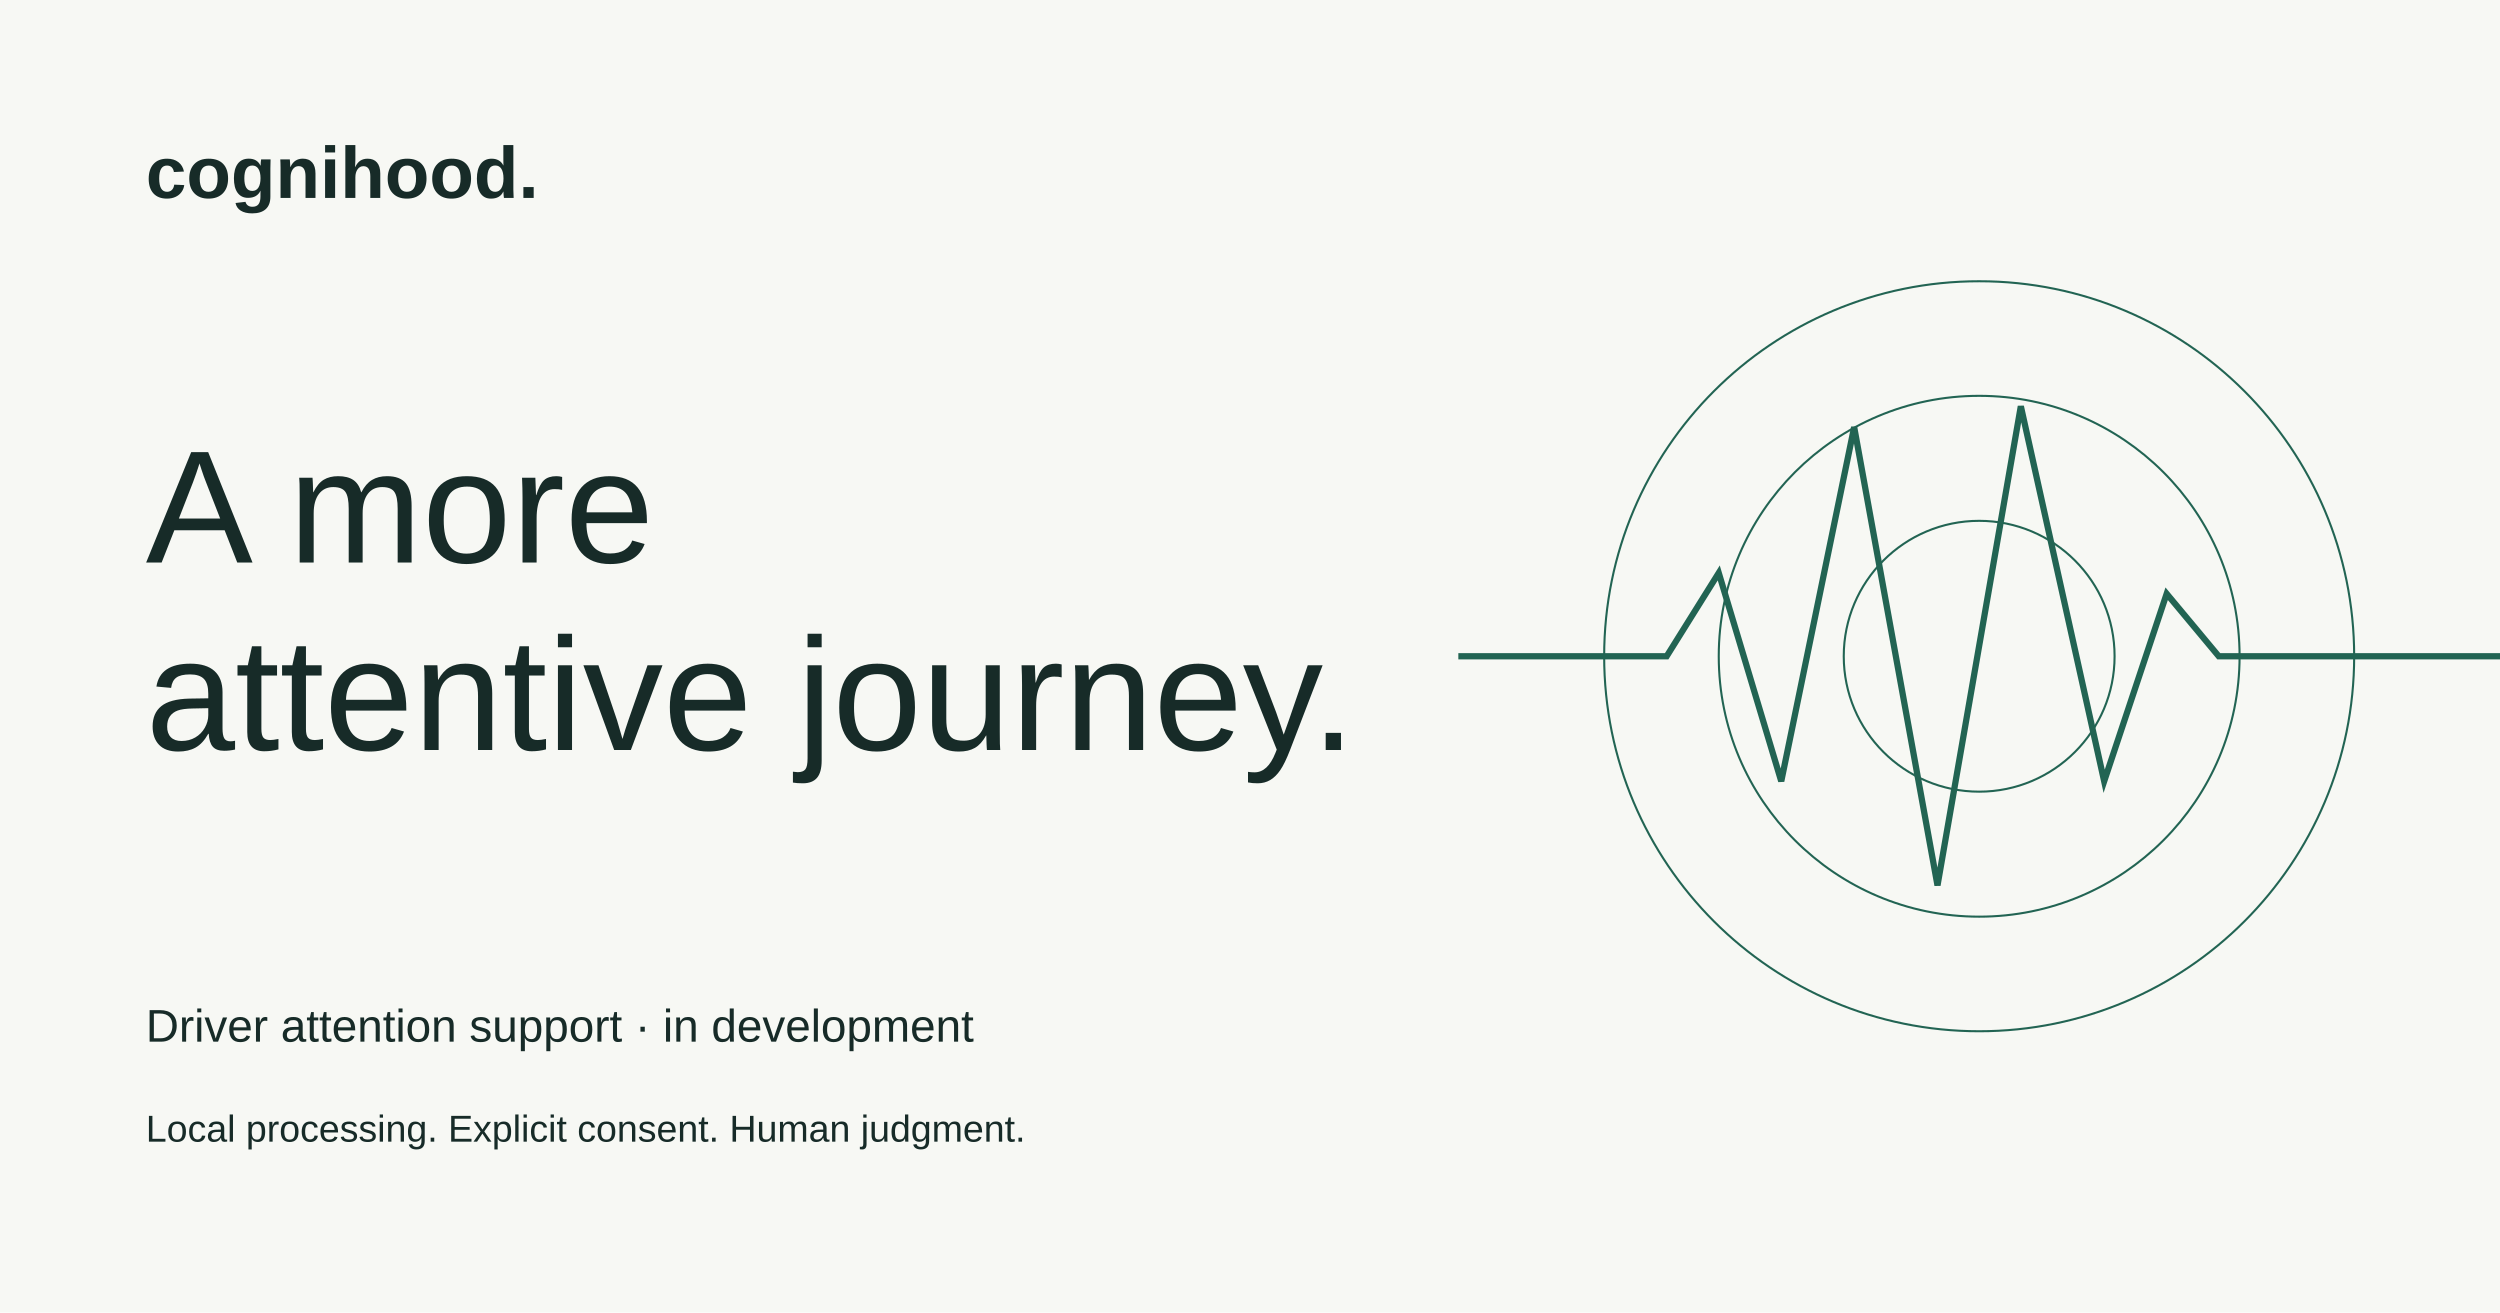
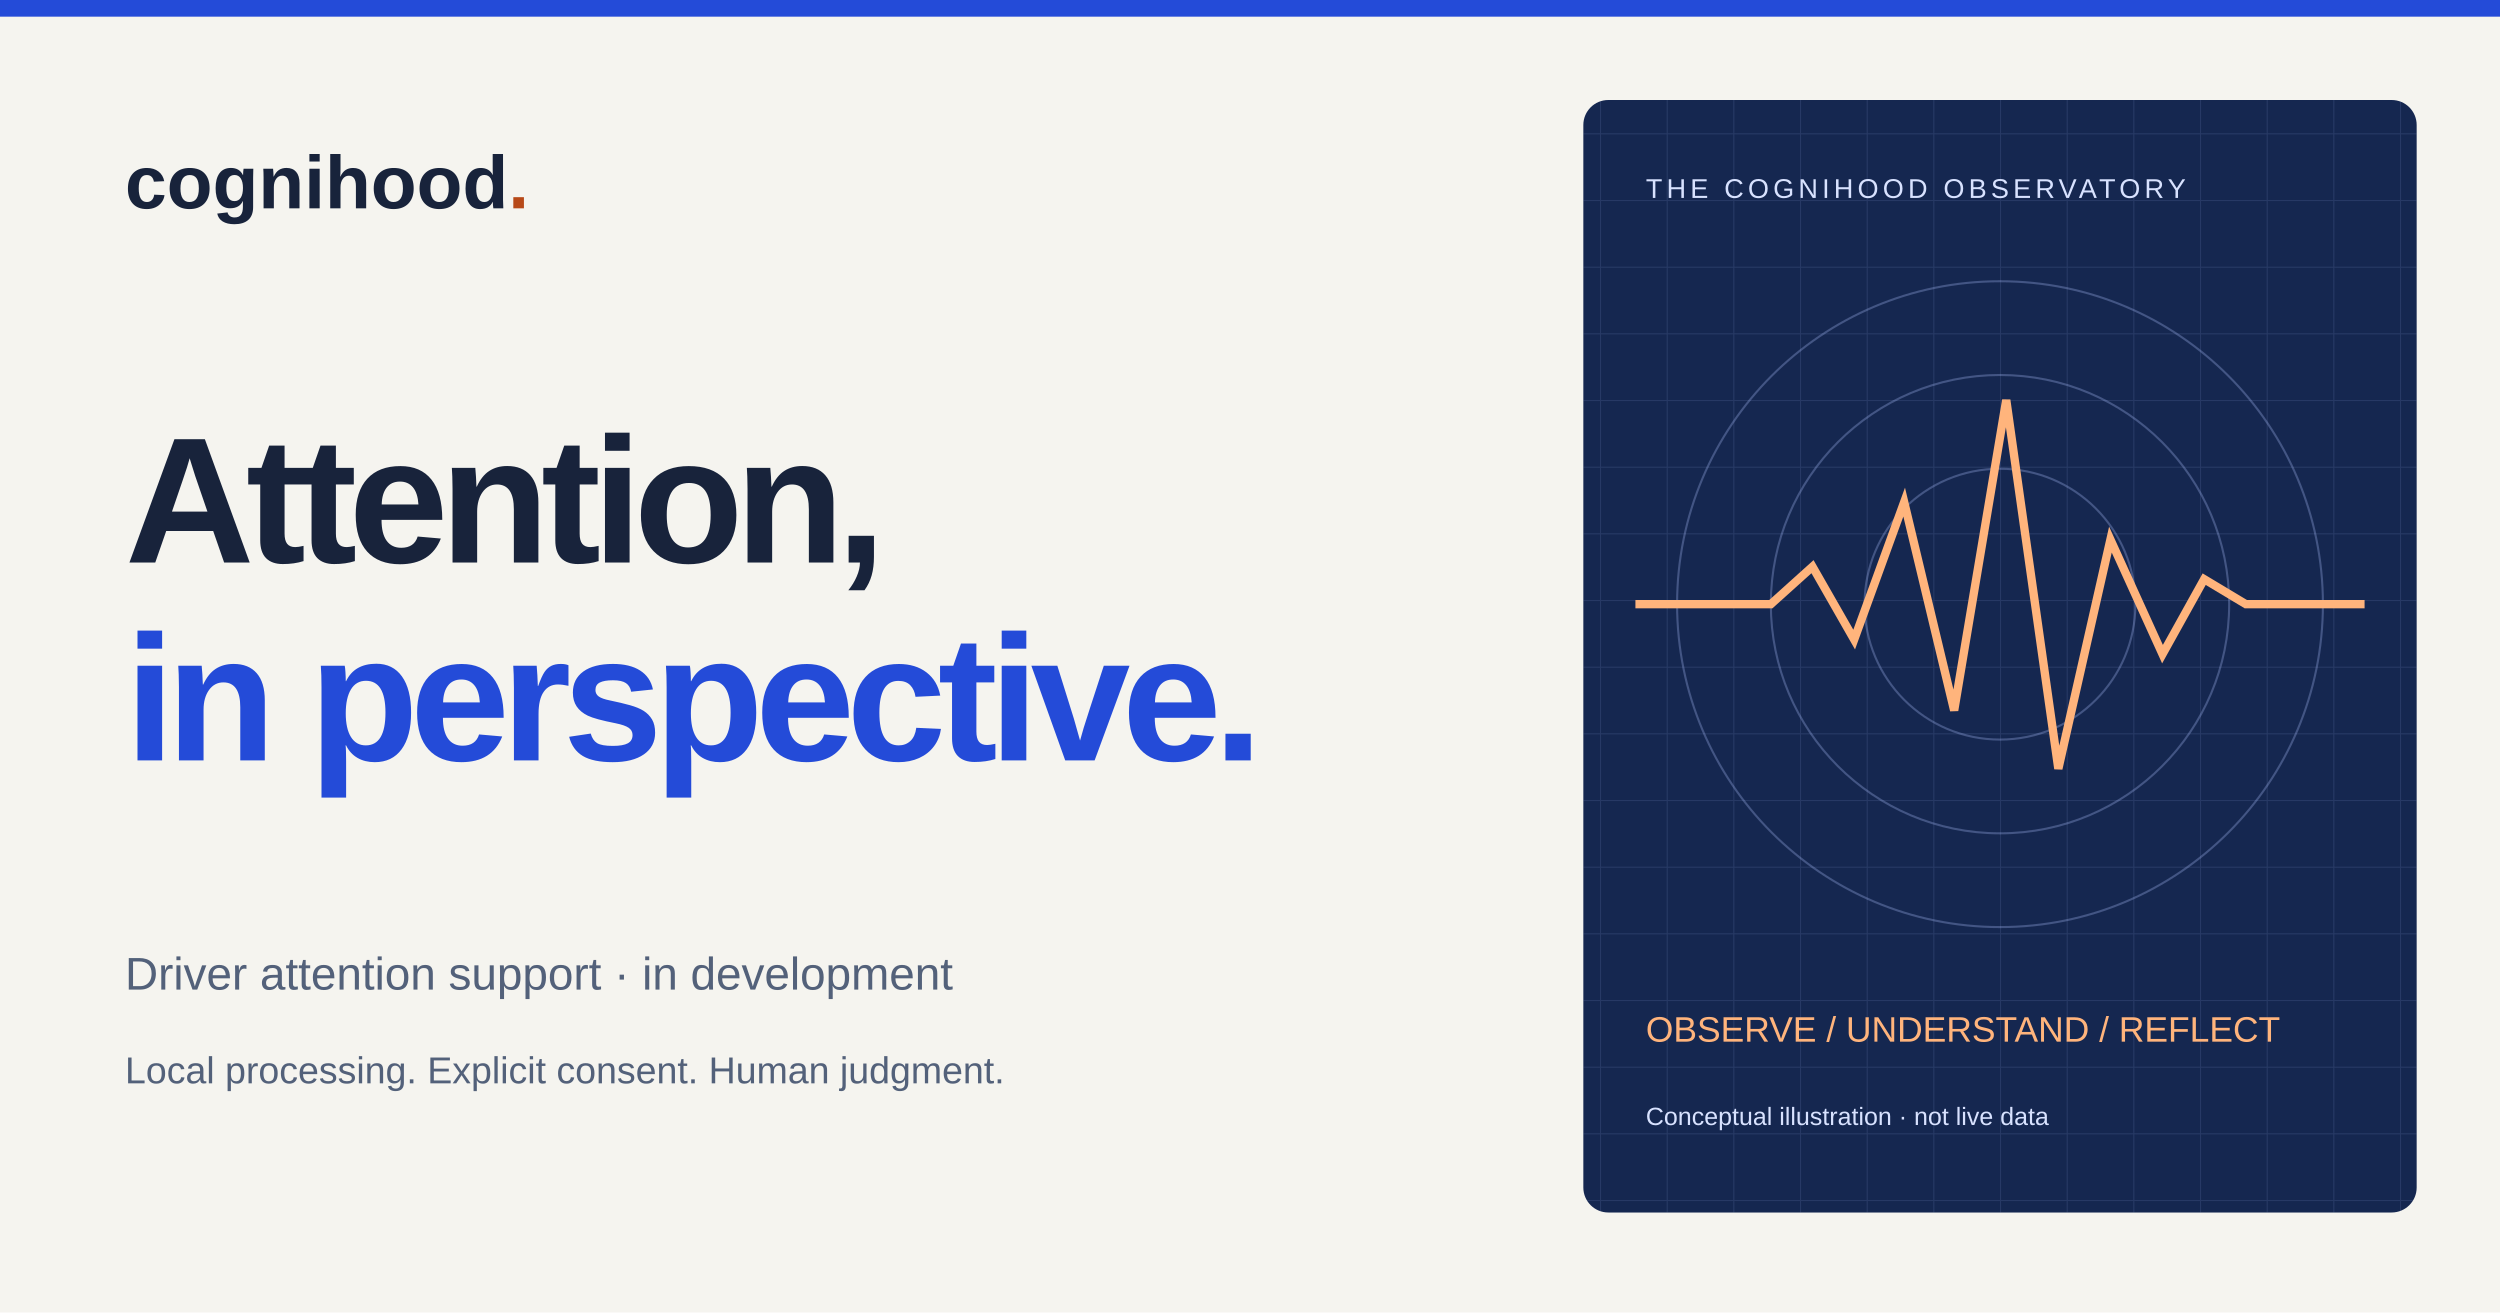
<svg xmlns="http://www.w3.org/2000/svg" width="1200" height="630" viewBox="0 0 1200 630">
-   <rect width="1200" height="630" fill="#f7f8f4" />
-   <g fill="none" stroke="#226453">
-     <circle cx="950" cy="315" r="180" />
-     <circle cx="950" cy="315" r="125" />
-     <circle cx="950" cy="315" r="65" />
-     <path stroke-width="3" d="M700 315h100l25-40 30 100 35-170 40 220 40-230 40 180 30-90 25 30h135" />
+   <defs>
+     <pattern id="grid" width="32" height="32" patternUnits="userSpaceOnUse">
+       <path d="M32 0H0V32" fill="none" stroke="#adc2ff" stroke-opacity=".12" />
+     </pattern>
+   </defs>
+   <rect width="1200" height="630" fill="#f5f4ef" />
+   <path d="M0 4H1200" stroke="#244bd8" stroke-width="8" />
+   <rect x="760" y="48" width="400" height="534" rx="12" fill="#152750" />
+   <rect x="760" y="48" width="400" height="534" rx="12" fill="url(#grid)" />
+   <g fill="none" stroke="#adc2ff" stroke-opacity=".3">
+     <circle cx="960" cy="290" r="155" />
+     <circle cx="960" cy="290" r="110" />
+     <circle cx="960" cy="290" r="65" />
  </g>
-   <g fill="#172b28" font-family="Arial,sans-serif">
-     <text x="70" y="95" font-size="35" font-weight="bold">cognihood.</text>
-     <text x="70" y="270" font-size="77">A more</text>
-     <text x="70" y="360" font-size="77">attentive journey.</text>
-     <text x="70" y="500" font-size="22">Driver attention support · in development</text>
-     <text x="70" y="548" font-size="18">Local processing. Explicit consent. Human judgment.</text>
+   <path fill="none" stroke="#ffb47c" stroke-width="4" d="M785 290h65l20-18 20 35 24-66 24 100 25-149 25 177 25-110 25 55 20-36 20 12h57" />
+   <g font-family="Arial,sans-serif">
+     <text x="60" y="100" fill="#18233b" font-size="36" font-weight="bold">cognihood<tspan fill="#b74918">.</tspan>
+     </text>
+     <text x="60" y="270" fill="#18233b" font-size="86" font-weight="bold" letter-spacing="-4">Attention,</text>
+     <text x="60" y="365" fill="#244bd8" font-size="86" font-weight="bold" letter-spacing="-4">in perspective.</text>
+     <text x="60" y="475" fill="#53617a" font-size="22">Driver attention support · in development</text>
+     <text x="60" y="520" fill="#53617a" font-size="18">Local processing. Explicit consent. Human judgment.</text>
+     <text x="790" y="95" fill="#d8e2ff" font-size="13" letter-spacing="2">THE COGNIHOOD OBSERVATORY</text>
+     <text x="790" y="500" fill="#ffb47c" font-size="17">OBSERVE / UNDERSTAND / REFLECT</text>
+     <text x="790" y="540" fill="#d8e2ff" font-size="12">Conceptual illustration · not live data</text>
  </g>
</svg>
